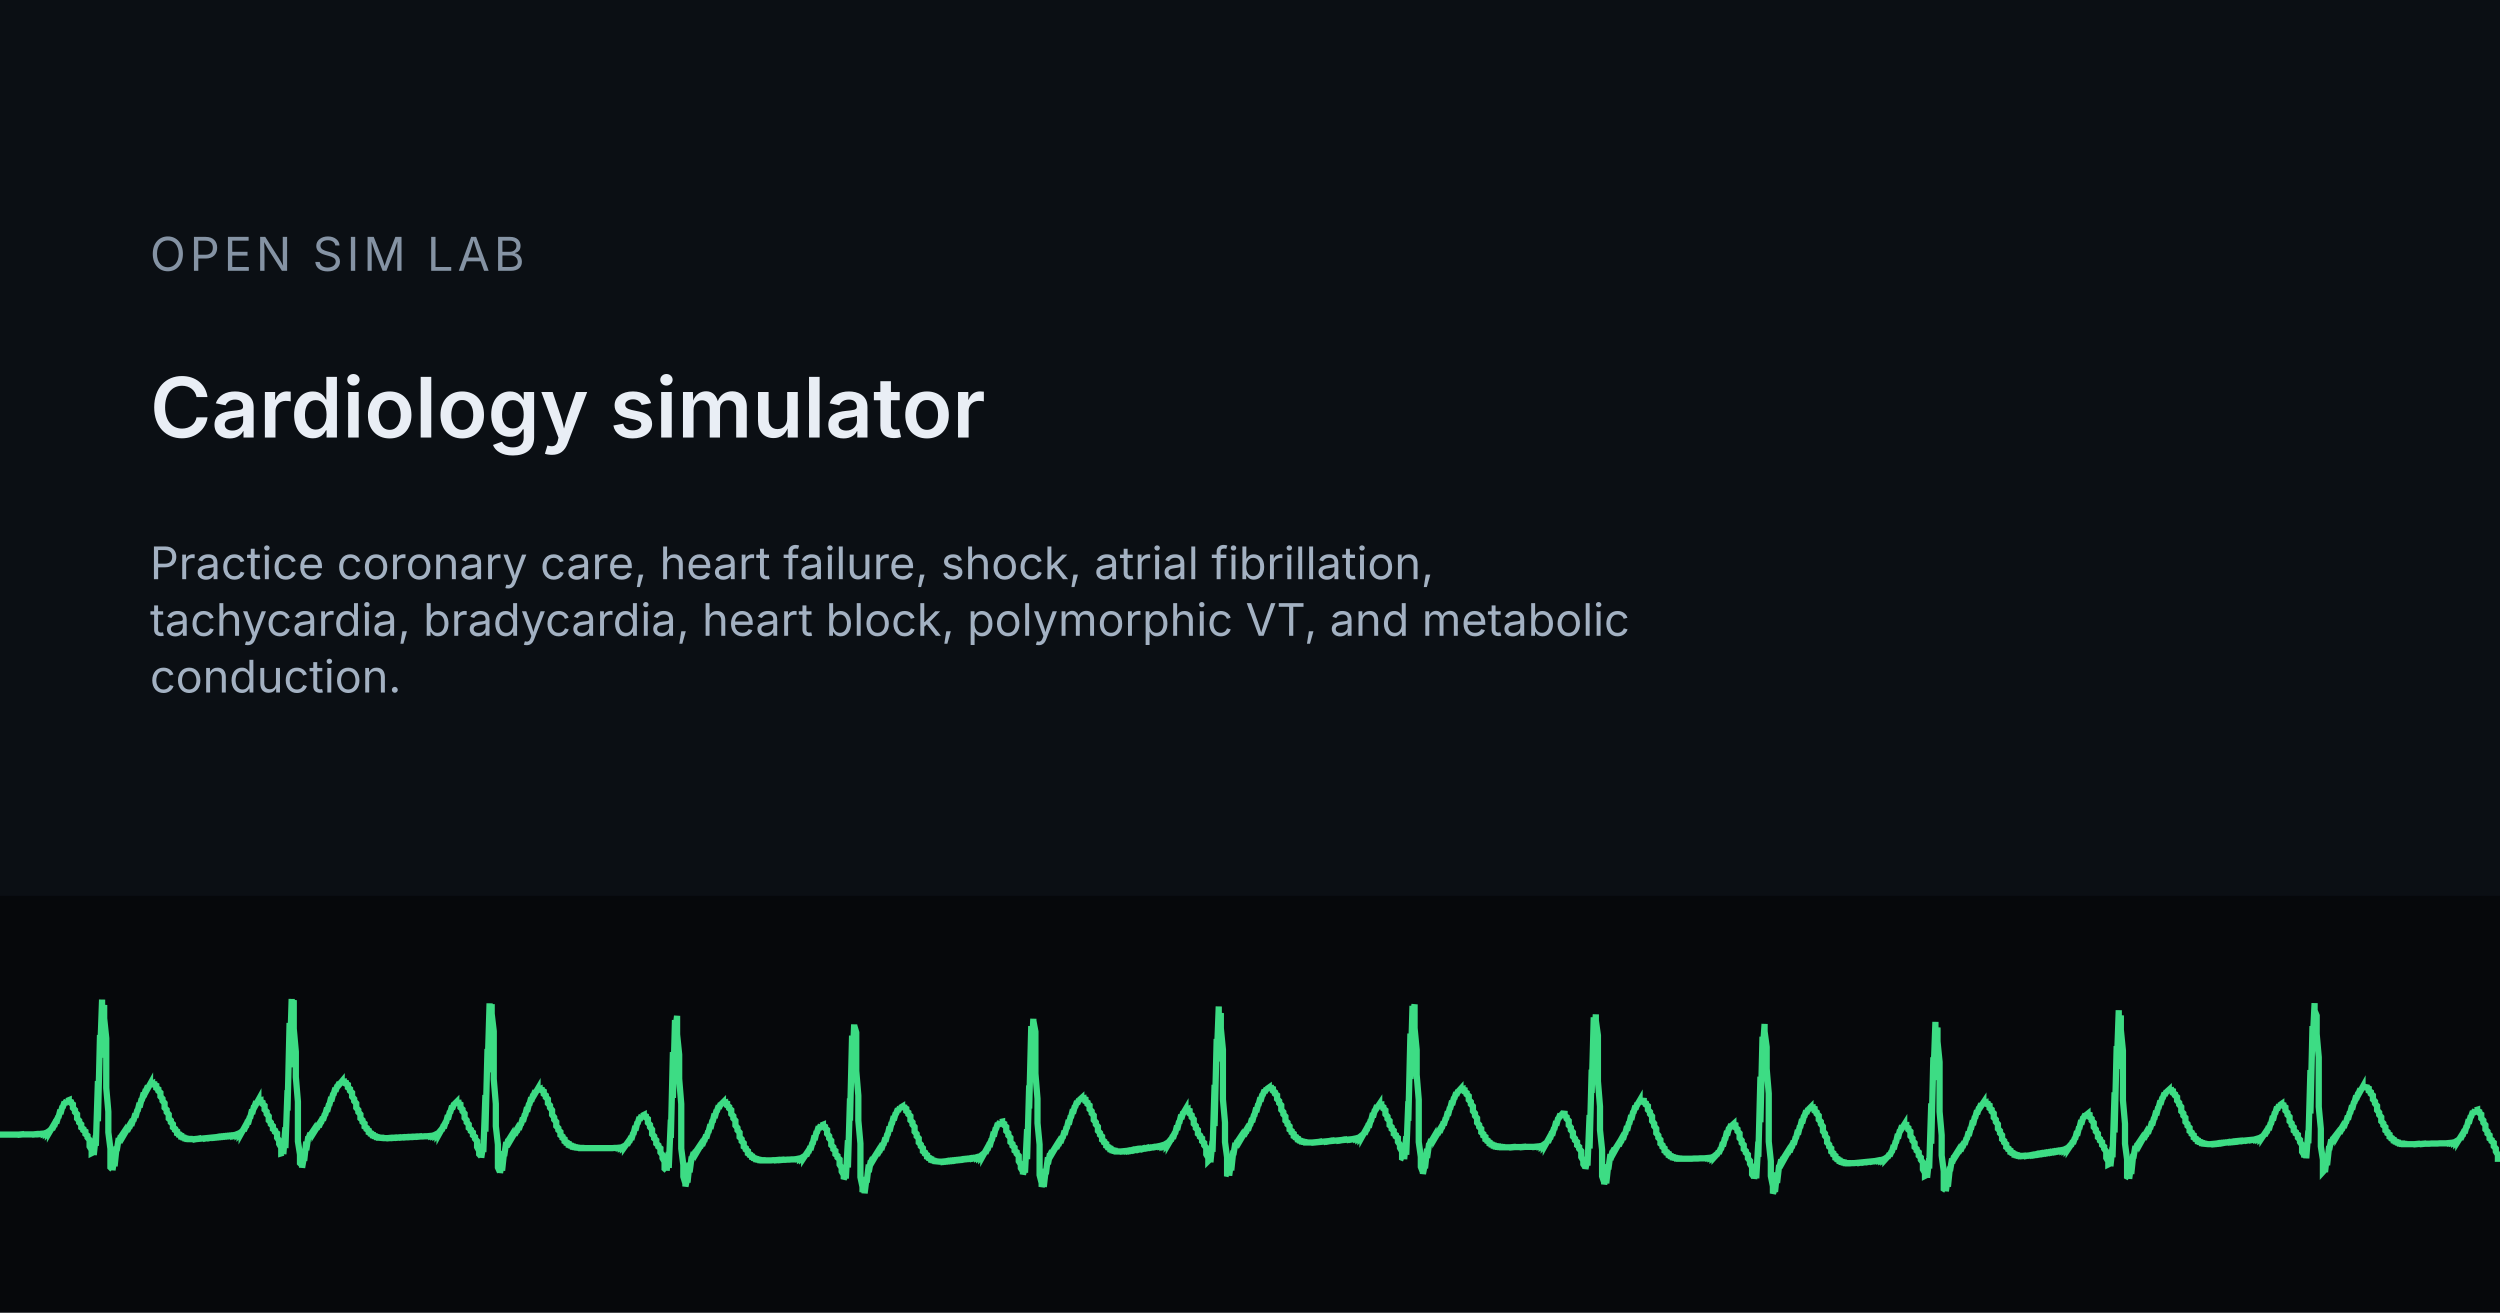
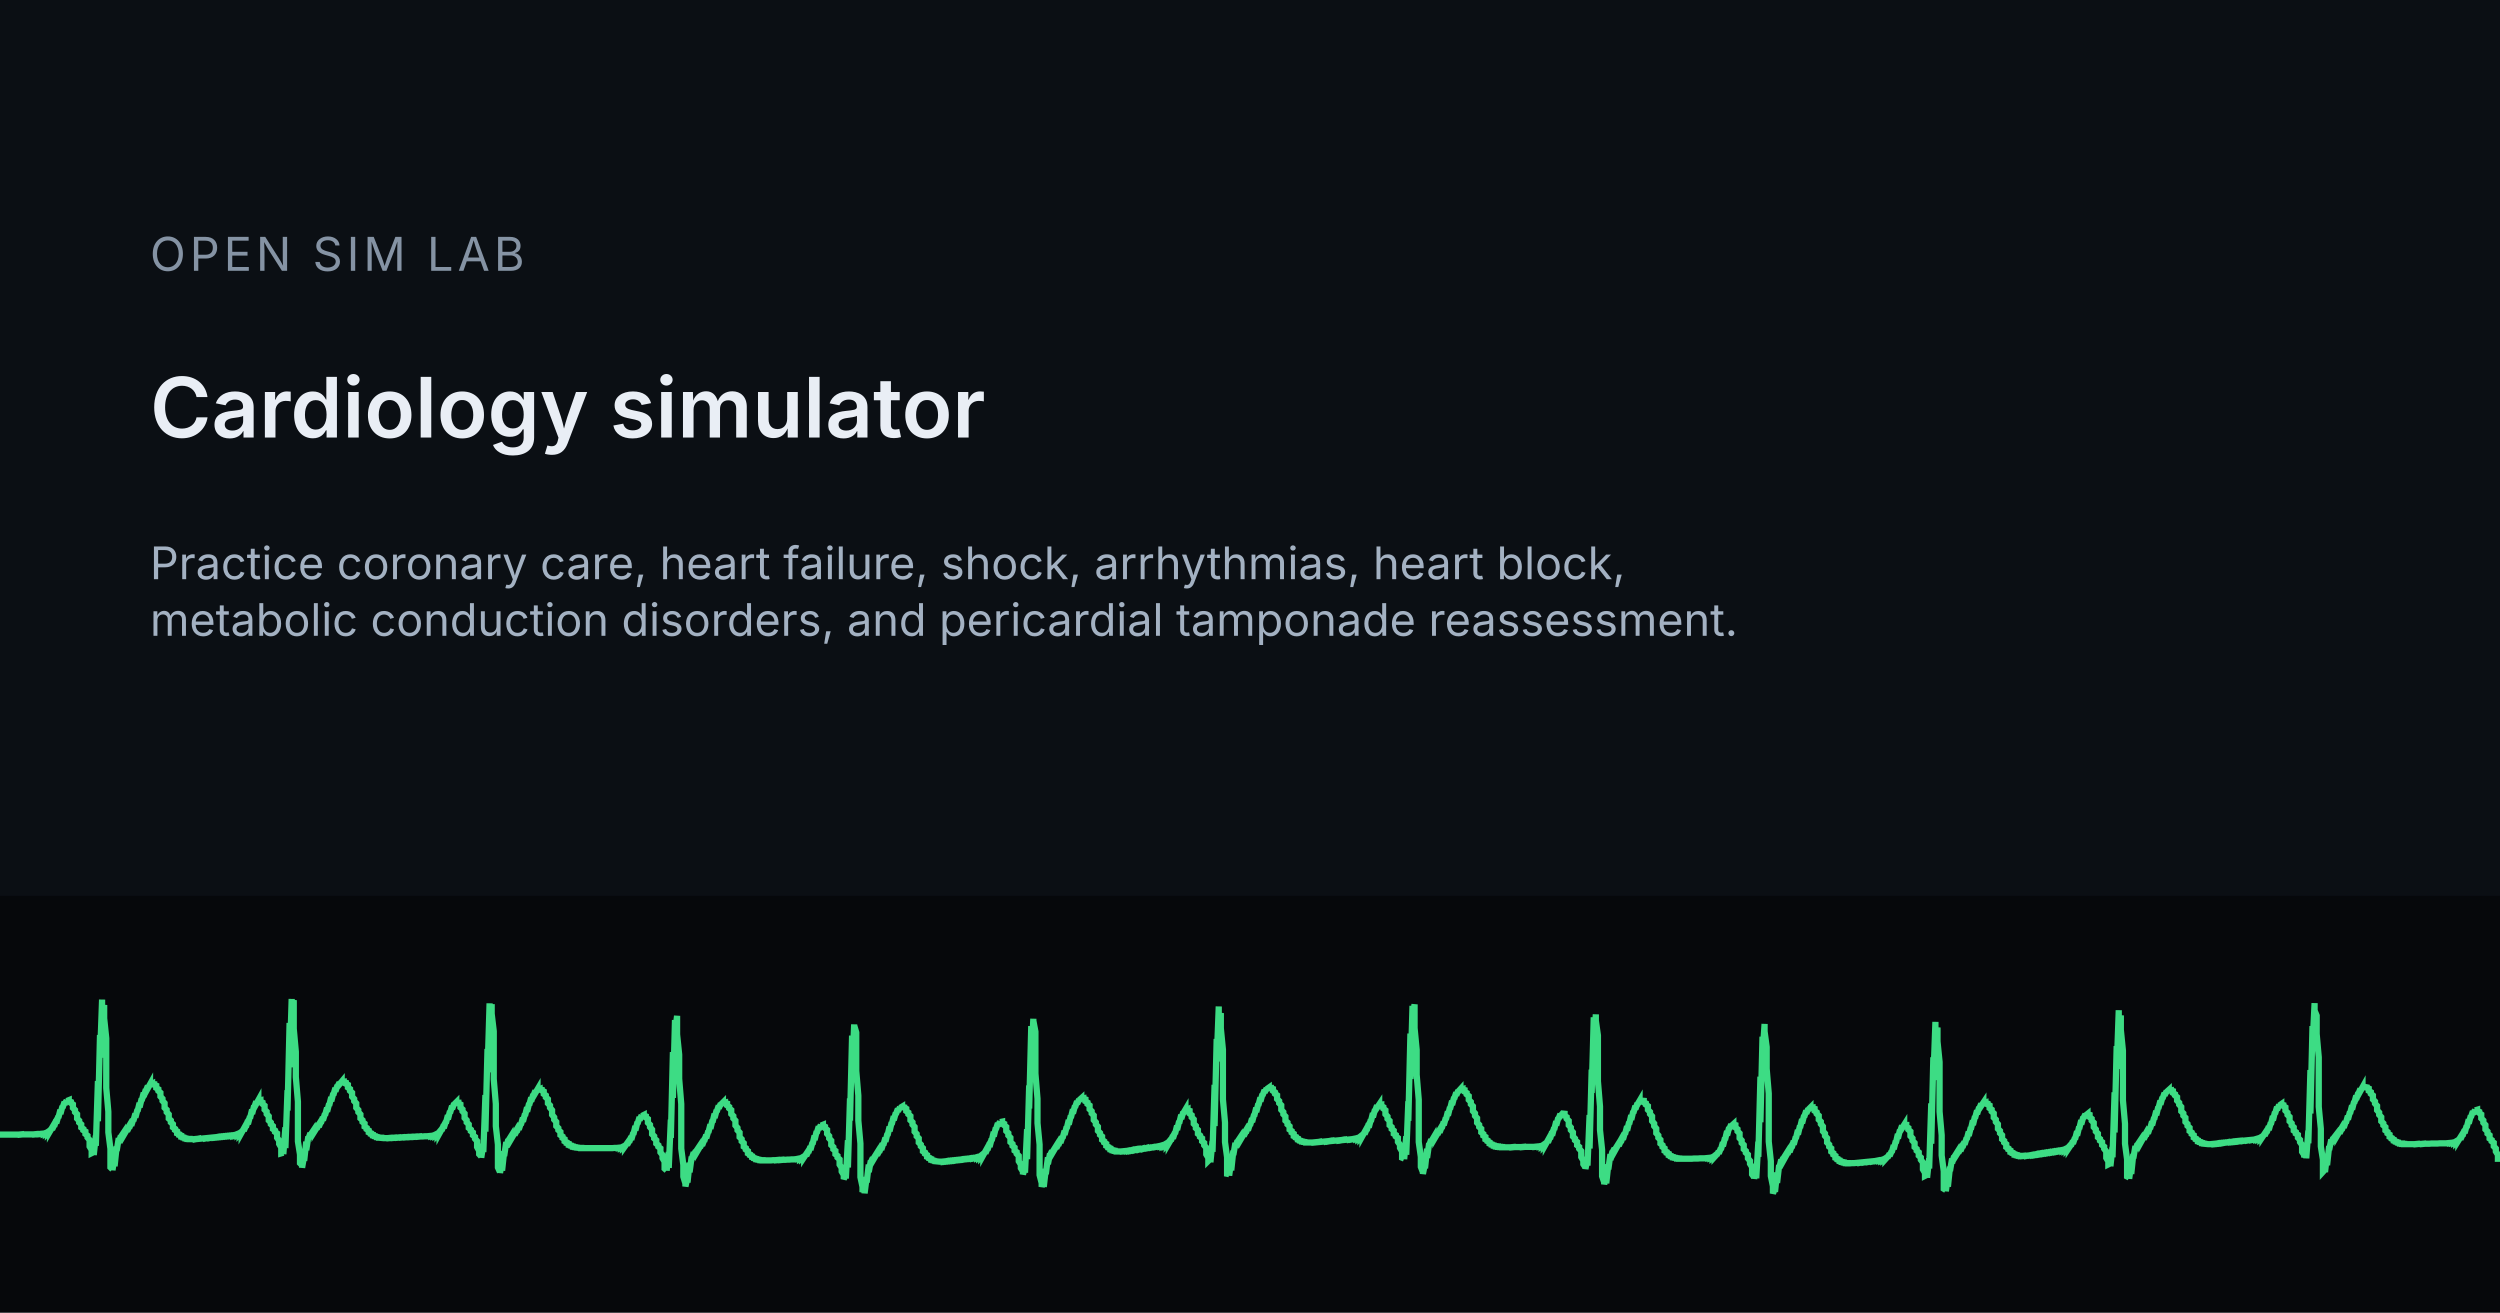
<svg xmlns="http://www.w3.org/2000/svg" width="1200" height="630" viewBox="0 0 1200 630">
  <rect width="1200" height="630" fill="#0B0F14" />
  <rect x="0" y="430" width="1200" height="200" fill="#06080B" />
  <g transform="translate(0 455)">
    <path d="M0 89.6 L0 89.6 L1 89.6 L1 89.6 L2 89.6 L2 89.6 L3 89.6 L3 89.6 L4 89.6 L4 89.6 L5 89.6 L5 89.6 L6 89.6 L6 89.6 L7 89.6 L7 89.6 L8 89.6 L8 89.6 L9 89.6 L9 89.6 L10 89.5 L10 89.6 L11 89.5 L11 89.5 L12 89.5 L12 89.5 L13 89.5 L13 89.5 L14 89.5 L14 89.5 L15 89.5 L15 89.5 L16 89.5 L16 89.5 L17 89.4 L17 89.5 L18 89.4 L18 89.4 L19 89.3 L19 89.4 L20 89.3 L20 89.3 L21 89.1 L21 89.2 L22 88.8 L22 89.0 L23 88.3 L23 88.7 L24 87.6 L24 88.0 L25 86.3 L25 87.2 L26 85.0 L26 85.7 L27 82.6 L27 84.2 L28 80.7 L28 81.6 L29 77.7 L29 79.7 L30 75.9 L30 76.8 L31 73.9 L31 75.1 L32 73.2 L32 73.5 L33 73.1 L33 73.5 L34 73.9 L34 74.4 L35 75.1 L35 76.8 L36 77.8 L36 78.8 L37 79.8 L37 81.9 L38 82.9 L38 83.8 L39 84.7 L39 86.2 L40 86.9 L40 87.5 L41 88.1 L41 89.3 L42 90.1 L42 91.0 L43 92.2 L43 95.3 L44 97.0 L44 98.5 L45 98.0 L45 99.4 L46 90.1 L46 95.0 L47 63.9 L47 83.2 L48 41.8 L48 52.7 L49 24.8 L49 32.7 L50 27.4 L50 33.8 L51 43.4 L51 67.2 L52 78.6 L52 88.5 L53 96.4 L53 105.3 L54 106.3 L54 106.7 L55 99.9 L55 104.8 L56 95.3 L56 97.4 L57 91.3 L57 93.5 L58 90.2 L58 90.7 L59 89.2 L59 89.8 L60 88.4 L60 88.8 L61 87.1 L61 88.0 L62 85.9 L62 86.5 L63 83.9 L63 85.3 L64 82.2 L64 83.1 L65 79.5 L65 81.4 L66 77.5 L66 78.5 L67 74.4 L67 76.5 L68 72.3 L68 73.4 L69 69.5 L69 71.4 L70 67.9 L70 68.7 L71 66.2 L71 67.3 L72 65.5 L72 65.7 L73 65.2 L73 65.3 L74 65.4 L74 65.7 L75 66.1 L75 67.2 L76 67.8 L76 68.6 L77 69.5 L77 71.3 L78 72.4 L78 73.4 L79 74.5 L79 76.7 L80 77.7 L80 78.8 L81 79.9 L81 81.9 L82 82.8 L82 83.7 L83 84.6 L83 86.1 L84 86.8 L84 87.4 L85 88.0 L85 89.0 L86 89.4 L86 89.8 L87 90.1 L87 90.7 L88 90.9 L88 91.1 L89 91.3 L89 91.5 L90 91.6 L90 91.7 L91 91.7 L91 91.8 L92 91.8 L92 91.8 L93 91.8 L93 91.8 L94 91.7 L94 91.8 L95 91.6 L95 91.7 L96 91.6 L96 91.6 L97 91.5 L97 91.5 L98 91.4 L98 91.4 L99 91.3 L99 91.4 L100 91.2 L100 91.2 L101 91.1 L101 91.2 L102 91.0 L102 91.0 L103 90.9 L103 91.0 L104 90.8 L104 90.9 L105 90.7 L105 90.8 L106 90.6 L106 90.7 L107 90.5 L107 90.6 L108 90.4 L108 90.5 L109 90.3 L109 90.4 L110 90.2 L110 90.3 L111 90.1 L111 90.2 L112 90.0 L112 90.1 L113 89.7 L113 89.9 L114 89.5 L114 89.6 L115 88.9 L115 89.3 L116 88.2 L116 88.6 L117 86.8 L117 87.8 L118 85.4 L118 86.1 L119 82.8 L119 84.6 L120 80.8 L120 81.8 L121 77.6 L121 79.7 L122 75.7 L122 76.6 L123 73.7 L123 74.9 L124 73.1 L124 73.3 L125 73.1 L125 73.7 L126 74.2 L126 74.9 L127 75.7 L127 77.6 L128 78.6 L128 79.7 L129 80.8 L129 82.8 L130 83.8 L130 84.6 L131 85.5 L131 86.9 L132 87.6 L132 88.3 L133 89.0 L133 91.1 L134 92.5 L134 94.1 L135 95.8 L135 98.6 L136 98.3 L136 99.0 L137 86.1 L137 96.1 L138 68.3 L138 78.1 L139 36.0 L139 57.3 L140 24.5 L140 28.4 L141 25.1 L141 38.8 L142 49.9 L142 62.0 L143 73.8 L143 92.9 L144 99.2 L144 103.3 L145 104.3 L145 105.5 L146 99.7 L146 102.2 L147 93.0 L147 97.1 L148 90.5 L148 91.6 L149 88.9 L149 89.8 L150 88.3 L150 88.6 L151 87.3 L151 88.0 L152 86.4 L152 86.9 L153 84.8 L153 85.9 L154 83.5 L154 84.2 L155 81.2 L155 82.8 L156 79.5 L156 80.4 L157 76.7 L157 78.6 L158 74.7 L158 75.7 L159 71.6 L159 73.6 L160 69.7 L160 70.7 L161 67.2 L161 68.9 L162 65.9 L162 66.5 L163 64.6 L163 65.4 L164 64.2 L164 64.3 L165 64.2 L165 64.4 L166 64.7 L166 65.2 L167 65.7 L167 67.0 L168 67.7 L168 68.6 L169 69.5 L169 71.4 L170 72.5 L170 73.5 L171 74.6 L171 76.7 L172 77.8 L172 78.8 L173 79.9 L173 81.8 L174 82.7 L174 83.5 L175 84.3 L175 85.8 L176 86.4 L176 87.0 L177 87.6 L177 88.5 L178 88.9 L178 89.3 L179 89.6 L179 90.1 L180 90.3 L180 90.5 L181 90.7 L181 90.9 L182 91.0 L182 91.1 L183 91.1 L183 91.2 L184 91.3 L184 91.3 L185 91.3 L185 91.3 L186 91.3 L186 91.3 L187 91.2 L187 91.3 L188 91.2 L188 91.2 L189 91.1 L189 91.2 L190 91.1 L190 91.1 L191 91.0 L191 91.1 L192 91.0 L192 91.0 L193 90.9 L193 91.0 L194 90.9 L194 90.9 L195 90.8 L195 90.9 L196 90.8 L196 90.8 L197 90.7 L197 90.8 L198 90.7 L198 90.7 L199 90.6 L199 90.7 L200 90.6 L200 90.6 L201 90.5 L201 90.6 L202 90.5 L202 90.5 L203 90.5 L203 90.5 L204 90.4 L204 90.4 L205 90.4 L205 90.4 L206 90.3 L206 90.3 L207 90.2 L207 90.3 L208 90.0 L208 90.1 L209 89.6 L209 89.9 L210 89.2 L210 89.4 L211 88.2 L211 88.9 L212 87.1 L212 87.7 L213 85.0 L213 86.5 L214 83.3 L214 84.2 L215 80.3 L215 82.3 L216 78.3 L216 79.3 L217 75.8 L217 77.4 L218 74.6 L218 75.1 L219 74.1 L219 74.3 L220 74.3 L220 74.6 L221 75.1 L221 76.6 L222 77.5 L222 78.4 L223 79.5 L223 81.6 L224 82.7 L224 83.7 L225 84.7 L225 86.4 L226 87.2 L226 87.9 L227 88.6 L227 89.9 L228 90.7 L228 91.6 L229 92.7 L229 95.6 L230 97.4 L230 99.0 L231 100.1 L231 100.7 L232 94.1 L232 98.0 L233 70.6 L233 88.2 L234 48.5 L234 59.7 L235 26.6 L235 38.3 L236 27.0 L236 31.6 L237 40.0 L237 63.0 L238 74.9 L238 85.6 L239 94.4 L239 105.4 L240 107.6 L240 108.0 L241 102.4 L241 106.9 L242 97.6 L242 99.9 L243 93.2 L243 95.7 L244 91.9 L244 92.5 L245 90.9 L245 91.5 L246 90.2 L246 90.6 L247 88.9 L247 89.8 L248 87.8 L248 88.4 L249 85.8 L249 87.2 L250 84.2 L250 85.0 L251 81.5 L251 83.4 L252 79.6 L252 80.6 L253 76.5 L253 78.6 L254 74.5 L254 75.5 L255 71.8 L255 73.6 L256 70.2 L256 71.0 L257 68.5 L257 69.6 L258 67.9 L258 68.2 L259 67.8 L259 67.9 L260 68.1 L260 68.4 L261 68.9 L261 70.1 L262 70.8 L262 71.7 L263 72.6 L263 74.6 L264 75.6 L264 76.7 L265 77.9 L265 80.1 L266 81.3 L266 82.4 L267 83.5 L267 85.5 L268 86.5 L268 87.4 L269 88.3 L269 89.8 L270 90.5 L270 91.2 L271 91.8 L271 92.8 L272 93.3 L272 93.7 L273 94.0 L273 94.6 L274 94.8 L274 95.0 L275 95.2 L275 95.5 L276 95.6 L276 95.7 L277 95.8 L277 95.9 L278 96.0 L278 96.0 L279 96.0 L279 96.1 L280 96.1 L280 96.1 L281 96.1 L281 96.1 L282 96.1 L282 96.1 L283 96.1 L283 96.1 L284 96.1 L284 96.1 L285 96.1 L285 96.1 L286 96.1 L286 96.1 L287 96.1 L287 96.1 L288 96.1 L288 96.1 L289 96.1 L289 96.1 L290 96.1 L290 96.1 L291 96.1 L291 96.1 L292 96.1 L292 96.1 L293 96.1 L293 96.1 L294 96.1 L294 96.1 L295 96.0 L295 96.0 L296 96.0 L296 96.0 L297 95.9 L297 96.0 L298 95.8 L298 95.9 L299 95.4 L299 95.7 L300 94.9 L300 95.2 L301 93.8 L301 94.6 L302 92.7 L302 93.3 L303 90.5 L303 92.1 L304 88.6 L304 89.6 L305 85.5 L305 87.6 L306 83.5 L306 84.5 L307 81.2 L307 82.7 L308 80.3 L308 80.7 L309 80.2 L309 80.4 L310 80.8 L310 81.4 L311 82.1 L311 83.9 L312 84.9 L312 86.0 L313 87.2 L313 89.4 L314 90.4 L314 91.4 L315 92.3 L315 93.9 L316 94.7 L316 95.4 L317 96.2 L317 98.1 L318 99.4 L318 100.9 L319 102.6 L319 105.9 L320 106.8 L320 106.9 L321 98.0 L321 105.6 L322 82.4 L322 91.2 L323 50.0 L323 72.0 L324 34.6 L324 40.8 L325 32.6 L325 41.5 L326 51.2 L326 62.8 L327 74.9 L327 96.3 L328 104.2 L328 109.8 L329 113.1 L329 114.5 L330 110.3 L330 112.6 L331 103.1 L331 107.7 L332 100.2 L332 101.4 L333 98.1 L333 99.3 L334 97.4 L334 97.8 L335 96.3 L335 97.1 L336 95.4 L336 95.9 L337 93.6 L337 94.9 L338 92.2 L338 92.9 L339 89.7 L339 91.4 L340 87.8 L340 88.7 L341 84.7 L341 86.8 L342 82.6 L342 83.7 L343 79.6 L343 81.6 L344 77.8 L344 78.7 L345 75.7 L345 77.0 L346 74.7 L346 75.2 L347 74.2 L347 74.4 L348 74.2 L348 74.4 L349 74.7 L349 75.6 L350 76.3 L350 77.0 L351 77.8 L351 79.7 L352 80.7 L352 81.8 L353 82.9 L353 85.2 L354 86.4 L354 87.5 L355 88.6 L355 90.8 L356 91.8 L356 92.8 L357 93.7 L357 95.4 L358 96.1 L358 96.8 L359 97.5 L359 98.6 L360 99.1 L360 99.5 L361 99.9 L361 100.5 L362 100.8 L362 101.0 L363 101.2 L363 101.5 L364 101.6 L364 101.7 L365 101.8 L365 101.9 L366 101.9 L366 102.0 L367 102.0 L367 102.0 L368 102.0 L368 102.0 L369 102.0 L369 102.0 L370 102.0 L370 102.0 L371 101.9 L371 101.9 L372 101.9 L372 101.9 L373 101.8 L373 101.9 L374 101.8 L374 101.8 L375 101.7 L375 101.8 L376 101.7 L376 101.7 L377 101.7 L377 101.7 L378 101.6 L378 101.6 L379 101.6 L379 101.6 L380 101.5 L380 101.5 L381 101.5 L381 101.5 L382 101.4 L382 101.4 L383 101.2 L383 101.3 L384 101.1 L384 101.2 L385 100.6 L385 100.9 L386 100.1 L386 100.4 L387 98.9 L387 99.8 L388 97.7 L388 98.3 L389 95.3 L389 97.0 L390 93.3 L390 94.3 L391 90.1 L391 92.2 L392 88.0 L392 89.0 L393 85.7 L393 87.1 L394 85.0 L394 85.3 L395 84.9 L395 85.3 L396 85.8 L396 86.5 L397 87.3 L397 89.2 L398 90.3 L398 91.4 L399 92.5 L399 94.6 L400 95.6 L400 96.6 L401 97.4 L401 99.0 L402 99.8 L402 100.6 L403 101.5 L403 104.0 L404 105.6 L404 107.3 L405 109.0 L405 111.0 L406 108.9 L406 110.7 L407 92.3 L407 105.4 L408 72.2 L408 82.9 L409 42.1 L409 60.9 L410 36.7 L410 37.2 L411 40.6 L411 59.0 L412 70.9 L412 82.9 L413 93.9 L413 110.0 L414 114.7 L414 117.2 L415 115.0 L415 117.8 L416 110.0 L416 112.6 L417 104.0 L417 107.6 L418 102.1 L418 102.9 L419 100.7 L419 101.5 L420 99.9 L420 100.3 L421 98.6 L421 99.5 L422 97.5 L422 98.1 L423 95.5 L423 96.9 L424 93.8 L424 94.7 L425 91.1 L425 93.0 L426 89.0 L426 90.1 L427 85.8 L427 88.0 L428 83.7 L428 84.8 L429 80.8 L429 82.7 L430 79.1 L430 79.9 L431 77.2 L431 78.4 L432 76.5 L432 76.8 L433 76.2 L433 76.3 L434 76.5 L434 76.7 L435 77.2 L435 78.3 L436 79.0 L436 79.8 L437 80.7 L437 82.7 L438 83.7 L438 84.8 L439 85.9 L439 88.2 L440 89.3 L440 90.4 L441 91.4 L441 93.4 L442 94.4 L442 95.2 L443 96.1 L443 97.6 L444 98.2 L444 98.8 L445 99.4 L445 100.3 L446 100.7 L446 101.0 L447 101.3 L447 101.8 L448 102.0 L448 102.1 L449 102.3 L449 102.4 L450 102.5 L450 102.5 L451 102.6 L451 102.6 L452 102.6 L452 102.6 L453 102.5 L453 102.6 L454 102.4 L454 102.5 L455 102.3 L455 102.4 L456 102.2 L456 102.3 L457 102.1 L457 102.2 L458 102.0 L458 102.1 L459 101.9 L459 102.0 L460 101.8 L460 101.8 L461 101.6 L461 101.7 L462 101.5 L462 101.6 L463 101.4 L463 101.5 L464 101.3 L464 101.3 L465 101.1 L465 101.2 L466 101.0 L466 101.1 L467 100.9 L467 101.0 L468 100.7 L468 100.8 L469 100.5 L469 100.7 L470 100.2 L470 100.4 L471 99.6 L471 100.1 L472 99.0 L472 99.4 L473 97.6 L473 98.6 L474 96.3 L474 97.0 L475 93.7 L475 95.5 L476 91.6 L476 92.6 L477 88.3 L477 90.5 L478 86.3 L478 87.2 L479 84.1 L479 85.4 L480 83.4 L480 83.6 L481 83.4 L481 83.9 L482 84.4 L482 85.1 L483 85.9 L483 87.9 L484 88.9 L484 90.0 L485 91.1 L485 93.2 L486 94.1 L486 95.0 L487 95.8 L487 97.3 L488 98.0 L488 98.8 L489 99.8 L489 102.4 L490 104.0 L490 105.7 L491 107.3 L491 108.7 L492 105.6 L492 107.9 L493 87.0 L493 101.4 L494 66.0 L494 77.1 L495 37.5 L495 54.8 L496 34.0 L496 34.9 L497 40.2 L497 60.3 L498 72.4 L498 84.1 L499 94.4 L499 109.0 L500 112.9 L500 114.7 L501 111.2 L501 114.7 L502 106.1 L502 108.6 L503 100.5 L503 103.8 L504 98.7 L504 99.5 L505 97.4 L505 98.2 L506 96.6 L506 97.0 L507 95.3 L507 96.2 L508 94.2 L508 94.8 L509 92.2 L509 93.6 L510 90.6 L510 91.4 L511 87.8 L511 89.7 L512 85.8 L512 86.8 L513 82.6 L513 84.8 L514 80.5 L514 81.6 L515 77.5 L515 79.5 L516 75.7 L516 76.6 L517 73.6 L517 74.9 L518 72.7 L518 73.1 L519 72.2 L519 72.4 L520 72.2 L520 72.4 L521 72.7 L521 73.6 L522 74.2 L522 74.9 L523 75.6 L523 77.4 L524 78.4 L524 79.4 L525 80.4 L525 82.6 L526 83.7 L526 84.7 L527 85.8 L527 87.8 L528 88.8 L528 89.7 L529 90.5 L529 92.1 L530 92.8 L530 93.4 L531 94.0 L531 95.0 L532 95.5 L532 95.9 L533 96.2 L533 96.8 L534 97.0 L534 97.2 L535 97.3 L535 97.5 L536 97.6 L536 97.7 L537 97.7 L537 97.7 L538 97.7 L538 97.7 L539 97.6 L539 97.7 L540 97.6 L540 97.6 L541 97.4 L541 97.5 L542 97.3 L542 97.4 L543 97.1 L543 97.3 L544 97.0 L544 97.1 L545 96.8 L545 97.0 L546 96.7 L546 96.8 L547 96.6 L547 96.7 L548 96.4 L548 96.5 L549 96.3 L549 96.4 L550 96.1 L550 96.2 L551 96.0 L551 96.1 L552 95.9 L552 95.9 L553 95.7 L553 95.8 L554 95.6 L554 95.6 L555 95.4 L555 95.5 L556 95.3 L556 95.3 L557 95.0 L557 95.2 L558 94.9 L558 95.0 L559 94.4 L559 94.7 L560 94.0 L560 94.3 L561 93.1 L561 93.8 L562 92.1 L562 92.6 L563 90.1 L563 91.5 L564 88.4 L564 89.3 L565 85.3 L565 87.4 L566 83.1 L566 84.2 L567 80.1 L567 82.1 L568 78.7 L568 79.3 L569 77.6 L569 78.1 L570 77.6 L570 77.9 L571 78.2 L571 79.5 L572 80.3 L572 81.3 L573 82.3 L573 84.4 L574 85.4 L574 86.5 L575 87.4 L575 89.2 L576 90.0 L576 90.7 L577 91.4 L577 92.8 L578 93.6 L578 94.7 L579 95.9 L579 99.1 L580 100.8 L580 102.2 L581 101.2 L581 102.9 L582 92.7 L582 97.9 L583 65.7 L583 85.5 L584 43.7 L584 54.5 L585 28.1 L585 34.9 L586 31.3 L586 38.6 L587 48.8 L587 72.7 L588 83.8 L588 93.2 L589 100.5 L589 108.4 L590 108.6 L590 109.3 L591 101.8 L591 106.8 L592 97.3 L592 99.4 L593 93.6 L593 95.7 L594 92.5 L594 93.0 L595 91.5 L595 92.2 L596 90.7 L596 91.1 L597 89.4 L597 90.3 L598 88.2 L598 88.8 L599 86.1 L599 87.6 L600 84.5 L600 85.3 L601 81.8 L601 83.6 L602 79.8 L602 80.8 L603 76.7 L603 78.8 L604 74.7 L604 75.7 L605 71.8 L605 73.7 L606 70.1 L606 70.9 L607 68.2 L607 69.4 L608 67.4 L608 67.8 L609 67.1 L609 67.2 L610 67.2 L610 67.4 L611 67.7 L611 68.6 L612 69.3 L612 70.0 L613 70.7 L613 72.5 L614 73.5 L614 74.5 L615 75.5 L615 77.7 L616 78.8 L616 79.8 L617 80.9 L617 82.9 L618 83.8 L618 84.7 L619 85.6 L619 87.2 L620 87.9 L620 88.6 L621 89.2 L621 90.3 L622 90.7 L622 91.1 L623 91.5 L623 92.1 L624 92.4 L624 92.6 L625 92.8 L625 93.0 L626 93.1 L626 93.2 L627 93.3 L627 93.4 L628 93.4 L628 93.4 L629 93.4 L629 93.4 L630 93.4 L630 93.4 L631 93.3 L631 93.4 L632 93.3 L632 93.3 L633 93.1 L633 93.2 L634 93.1 L634 93.1 L635 93.0 L635 93.0 L636 92.9 L636 92.9 L637 92.8 L637 92.9 L638 92.7 L638 92.8 L639 92.6 L639 92.7 L640 92.6 L640 92.6 L641 92.5 L641 92.5 L642 92.4 L642 92.4 L643 92.3 L643 92.4 L644 92.2 L644 92.3 L645 92.1 L645 92.2 L646 92.1 L646 92.1 L647 92.0 L647 92.0 L648 91.9 L648 92.0 L649 91.8 L649 91.9 L650 91.7 L650 91.7 L651 91.4 L651 91.6 L652 91.2 L652 91.3 L653 90.5 L653 91.0 L654 89.9 L654 90.2 L655 88.4 L655 89.4 L656 87.0 L656 87.7 L657 84.4 L657 86.2 L658 82.4 L658 83.4 L659 79.3 L659 81.3 L660 77.5 L660 78.3 L661 75.6 L661 76.7 L662 75.2 L662 75.3 L663 75.2 L663 75.8 L664 76.4 L664 77.1 L665 77.9 L665 79.8 L666 80.9 L666 82.0 L667 83.0 L667 85.1 L668 86.0 L668 86.9 L669 87.7 L669 89.2 L670 89.8 L670 90.5 L671 91.2 L671 93.1 L672 94.5 L672 96.0 L673 97.7 L673 100.7 L674 101.1 L674 101.4 L675 90.4 L675 99.3 L676 73.6 L676 83.0 L677 41.1 L677 62.9 L678 27.8 L678 32.7 L679 27.1 L679 38.5 L680 49.0 L680 60.9 L681 72.9 L681 93.2 L682 100.3 L682 105.1 L683 107.7 L683 108.5 L684 103.4 L684 105.8 L685 96.4 L685 100.8 L686 93.7 L686 94.8 L687 91.9 L687 92.9 L688 91.2 L688 91.5 L689 90.1 L689 90.8 L690 89.1 L690 89.6 L691 87.3 L691 88.6 L692 85.9 L692 86.7 L693 83.4 L693 85.1 L694 81.5 L694 82.5 L695 78.5 L695 80.5 L696 76.4 L696 77.4 L697 73.4 L697 75.4 L698 71.6 L698 72.5 L699 69.4 L699 70.8 L700 68.4 L700 68.9 L701 67.8 L701 68.1 L702 67.8 L702 67.9 L703 68.2 L703 69.0 L704 69.6 L704 70.3 L705 71.1 L705 72.9 L706 73.9 L706 75.0 L707 76.0 L707 78.3 L708 79.4 L708 80.6 L709 81.7 L709 83.9 L710 84.9 L710 85.9 L711 86.8 L711 88.5 L712 89.3 L712 90.1 L713 90.7 L713 91.9 L714 92.4 L714 92.8 L715 93.3 L715 93.9 L716 94.2 L716 94.5 L717 94.7 L717 95.0 L718 95.1 L718 95.3 L719 95.3 L719 95.5 L720 95.5 L720 95.6 L721 95.6 L721 95.7 L722 95.7 L722 95.7 L723 95.7 L723 95.7 L724 95.7 L724 95.7 L725 95.7 L725 95.7 L726 95.6 L726 95.7 L727 95.6 L727 95.6 L728 95.6 L728 95.6 L729 95.6 L729 95.6 L730 95.6 L730 95.6 L731 95.5 L731 95.6 L732 95.5 L732 95.5 L733 95.5 L733 95.5 L734 95.5 L734 95.5 L735 95.5 L735 95.5 L736 95.5 L736 95.5 L737 95.4 L737 95.5 L738 95.4 L738 95.4 L739 95.2 L739 95.3 L740 95.0 L740 95.1 L741 94.4 L741 94.9 L742 93.8 L742 94.1 L743 92.3 L743 93.4 L744 90.9 L744 91.7 L745 88.3 L745 90.1 L746 86.2 L746 87.3 L747 83.2 L747 85.2 L748 81.4 L748 82.2 L749 79.7 L749 80.7 L750 79.5 L750 79.5 L751 79.6 L751 80.5 L752 81.2 L752 82.0 L753 83.0 L753 85.1 L754 86.2 L754 87.4 L755 88.5 L755 90.5 L756 91.5 L756 92.3 L757 93.1 L757 94.7 L758 95.5 L758 96.4 L759 97.5 L759 100.4 L760 102.1 L760 103.8 L761 105.3 L761 106.1 L762 101.4 L762 104.5 L763 80.2 L763 96.3 L764 58.4 L764 69.6 L765 33.3 L765 47.7 L766 31.9 L766 34.9 L767 42.0 L767 64.0 L768 76.1 L768 87.4 L769 96.9 L769 109.6 L770 112.5 L770 113.5 L771 108.9 L771 113.0 L772 103.9 L772 106.3 L773 99.0 L773 101.8 L774 97.5 L774 98.1 L775 96.2 L775 97.0 L776 95.4 L776 95.8 L777 94.0 L777 95.0 L778 92.7 L778 93.4 L779 90.4 L779 92.0 L780 88.6 L780 89.5 L781 85.6 L781 87.7 L782 83.5 L782 84.6 L783 80.3 L783 82.5 L784 78.3 L784 79.3 L785 75.8 L785 77.4 L786 74.5 L786 75.1 L787 73.4 L787 74.0 L788 73.3 L788 73.3 L789 73.4 L789 74.1 L790 74.6 L790 75.2 L791 75.9 L791 77.7 L792 78.7 L792 79.7 L793 80.8 L793 83.1 L794 84.3 L794 85.5 L795 86.7 L795 88.9 L796 90.0 L796 91.1 L797 92.1 L797 93.9 L798 94.7 L798 95.5 L799 96.2 L799 97.4 L800 97.9 L800 98.4 L801 98.8 L801 99.5 L802 99.8 L802 100.1 L803 100.3 L803 100.6 L804 100.7 L804 100.8 L805 100.9 L805 101.1 L806 101.1 L806 101.2 L807 101.2 L807 101.2 L808 101.2 L808 101.2 L809 101.2 L809 101.2 L810 101.2 L810 101.2 L811 101.2 L811 101.2 L812 101.2 L812 101.2 L813 101.1 L813 101.1 L814 101.1 L814 101.1 L815 101.1 L815 101.1 L816 101.0 L816 101.0 L817 101.0 L817 101.0 L818 101.0 L818 101.0 L819 100.9 L819 100.9 L820 100.8 L820 100.9 L821 100.7 L821 100.8 L822 100.4 L822 100.6 L823 99.8 L823 100.3 L824 99.2 L824 99.5 L825 97.6 L825 98.7 L826 96.1 L826 96.9 L827 93.3 L827 95.2 L828 91.1 L828 92.2 L829 87.9 L829 90.0 L830 86.1 L830 87.0 L831 84.7 L831 85.5 L832 84.6 L832 84.7 L833 85.0 L833 86.2 L834 87.0 L834 88.0 L835 89.0 L835 91.3 L836 92.4 L836 93.6 L837 94.6 L837 96.6 L838 97.5 L838 98.3 L839 99.2 L839 101.0 L840 102.2 L840 103.6 L841 105.2 L841 108.7 L842 110.1 L842 110.8 L843 105.6 L843 110.6 L844 93.0 L844 100.3 L845 61.8 L845 83.7 L846 42.6 L846 51.2 L847 36.5 L847 40.1 L848 47.6 L848 58.0 L849 69.9 L849 93.0 L850 102.3 L850 109.5 L851 114.4 L851 117.9 L852 115.3 L852 117.1 L853 107.8 L853 112.8 L854 104.2 L854 105.8 L855 101.6 L855 103.0 L856 100.7 L856 101.1 L857 99.5 L857 100.3 L858 98.5 L858 99.0 L859 96.7 L859 98.0 L860 95.2 L860 96.0 L861 92.6 L861 94.4 L862 90.6 L862 91.6 L863 87.4 L863 89.6 L864 85.3 L864 86.4 L865 82.2 L865 84.2 L866 80.3 L866 81.2 L867 78.1 L867 79.5 L868 77.2 L868 77.6 L869 76.6 L869 76.9 L870 76.7 L870 76.9 L871 77.2 L871 78.2 L872 78.9 L872 79.6 L873 80.5 L873 82.4 L874 83.4 L874 84.5 L875 85.7 L875 88.0 L876 89.1 L876 90.2 L877 91.3 L877 93.4 L878 94.4 L878 95.4 L879 96.2 L879 97.8 L880 98.5 L880 99.2 L881 99.8 L881 100.8 L882 101.2 L882 101.6 L883 101.9 L883 102.4 L884 102.6 L884 102.8 L885 102.9 L885 103.1 L886 103.2 L886 103.3 L887 103.3 L887 103.4 L888 103.4 L888 103.4 L889 103.3 L889 103.3 L890 103.3 L890 103.3 L891 103.2 L891 103.2 L892 103.1 L892 103.1 L893 103.0 L893 103.1 L894 102.9 L894 102.9 L895 102.8 L895 102.9 L896 102.7 L896 102.7 L897 102.6 L897 102.7 L898 102.5 L898 102.5 L899 102.4 L899 102.5 L900 102.3 L900 102.3 L901 102.1 L901 102.2 L902 102.0 L902 102.1 L903 101.8 L903 102.0 L904 101.5 L904 101.7 L905 101.0 L905 101.4 L906 100.3 L906 100.7 L907 98.8 L907 99.9 L908 97.5 L908 98.2 L909 94.7 L909 96.6 L910 92.6 L910 93.7 L911 89.3 L911 91.5 L912 87.3 L912 88.2 L913 85.3 L913 86.5 L914 84.9 L914 85.0 L915 85.0 L915 85.8 L916 86.4 L916 87.2 L917 88.1 L917 90.3 L918 91.4 L918 92.5 L919 93.6 L919 95.6 L920 96.5 L920 97.3 L921 98.1 L921 99.7 L922 100.6 L922 101.7 L923 103.0 L923 106.3 L924 108.0 L924 109.4 L925 108.9 L925 110.3 L926 101.0 L926 105.9 L927 74.6 L927 94.0 L928 52.5 L928 63.4 L929 35.5 L929 43.4 L930 38.2 L930 44.9 L931 54.8 L931 78.6 L932 89.9 L932 99.6 L933 107.2 L933 115.6 L934 116.2 L934 116.8 L935 109.6 L935 114.6 L936 105.0 L936 107.1 L937 101.1 L937 103.3 L938 99.9 L938 100.4 L939 98.8 L939 99.5 L940 97.9 L940 98.4 L941 96.4 L941 97.5 L942 95.1 L942 95.8 L943 92.9 L943 94.4 L944 91.1 L944 92.0 L945 88.2 L945 90.2 L946 86.1 L946 87.1 L947 82.8 L947 85.0 L948 80.8 L948 81.8 L949 78.0 L949 79.8 L950 76.4 L950 77.2 L951 74.8 L951 75.8 L952 74.3 L952 74.5 L953 74.2 L953 74.4 L954 74.7 L954 75.1 L955 75.6 L955 76.9 L956 77.6 L956 78.5 L957 79.4 L957 81.4 L958 82.4 L958 83.5 L959 84.6 L959 86.8 L960 87.8 L960 88.9 L961 89.9 L961 91.8 L962 92.6 L962 93.4 L963 94.2 L963 95.6 L964 96.2 L964 96.7 L965 97.2 L965 98.0 L966 98.3 L966 98.6 L967 98.9 L967 99.3 L968 99.4 L968 99.6 L969 99.7 L969 99.8 L970 99.8 L970 99.9 L971 99.8 L971 99.9 L972 99.8 L972 99.8 L973 99.7 L973 99.8 L974 99.6 L974 99.6 L975 99.4 L975 99.5 L976 99.3 L976 99.4 L977 99.1 L977 99.3 L978 99.0 L978 99.1 L979 98.8 L979 99.0 L980 98.7 L980 98.8 L981 98.5 L981 98.7 L982 98.4 L982 98.5 L983 98.2 L983 98.4 L984 98.1 L984 98.2 L985 97.9 L985 98.1 L986 97.8 L986 97.9 L987 97.6 L987 97.8 L988 97.5 L988 97.6 L989 97.3 L989 97.4 L990 97.1 L990 97.2 L991 96.7 L991 97.0 L992 96.3 L992 96.6 L993 95.5 L993 96.1 L994 94.6 L994 95.1 L995 92.7 L995 94.0 L996 91.0 L996 91.9 L997 88.0 L997 90.1 L998 85.8 L998 86.9 L999 82.7 L999 84.7 L1000 81.1 L1000 81.8 L1001 79.8 L1001 80.5 L1002 79.7 L1002 79.8 L1003 80.1 L1003 81.2 L1004 82.0 L1004 82.9 L1005 83.9 L1005 86.0 L1006 87.1 L1006 88.1 L1007 89.1 L1007 90.9 L1008 91.7 L1008 92.5 L1009 93.2 L1009 94.6 L1010 95.4 L1010 96.4 L1011 97.7 L1011 100.8 L1012 102.5 L1012 103.9 L1013 103.4 L1013 104.8 L1014 95.6 L1014 100.5 L1015 69.3 L1015 88.6 L1016 47.1 L1016 58.1 L1017 29.9 L1017 38.0 L1018 32.4 L1018 39.3 L1019 49.3 L1019 73.1 L1020 84.4 L1020 94.0 L1021 101.5 L1021 109.7 L1022 110.2 L1022 110.8 L1023 103.5 L1023 108.5 L1024 98.9 L1024 101.0 L1025 95.1 L1025 97.3 L1026 94.0 L1026 94.5 L1027 93.0 L1027 93.7 L1028 92.2 L1028 92.6 L1029 90.8 L1029 91.8 L1030 89.7 L1030 90.3 L1031 87.6 L1031 89.1 L1032 86.0 L1032 86.9 L1033 83.3 L1033 85.2 L1034 81.3 L1034 82.3 L1035 78.2 L1035 80.3 L1036 76.2 L1036 77.2 L1037 73.3 L1037 75.2 L1038 71.6 L1038 72.4 L1039 69.6 L1039 70.8 L1040 68.7 L1040 69.1 L1041 68.2 L1041 68.4 L1042 68.3 L1042 68.4 L1043 68.7 L1043 69.6 L1044 70.2 L1044 70.8 L1045 71.6 L1045 73.3 L1046 74.3 L1046 75.2 L1047 76.3 L1047 78.4 L1048 79.4 L1048 80.5 L1049 81.5 L1049 83.5 L1050 84.5 L1050 85.4 L1051 86.3 L1051 87.9 L1052 88.6 L1052 89.3 L1053 89.9 L1053 91.0 L1054 91.5 L1054 91.9 L1055 92.3 L1055 92.9 L1056 93.1 L1056 93.3 L1057 93.5 L1057 93.8 L1058 93.9 L1058 94.0 L1059 94.1 L1059 94.1 L1060 94.2 L1060 94.2 L1061 94.2 L1061 94.2 L1062 94.1 L1062 94.1 L1063 94.0 L1063 94.1 L1064 93.9 L1064 94.0 L1065 93.8 L1065 93.9 L1066 93.7 L1066 93.8 L1067 93.6 L1067 93.7 L1068 93.5 L1068 93.5 L1069 93.3 L1069 93.4 L1070 93.3 L1070 93.3 L1071 93.1 L1071 93.2 L1072 93.0 L1072 93.1 L1073 92.9 L1073 93.0 L1074 92.8 L1074 92.9 L1075 92.7 L1075 92.8 L1076 92.6 L1076 92.6 L1077 92.5 L1077 92.6 L1078 92.4 L1078 92.4 L1079 92.3 L1079 92.4 L1080 92.2 L1080 92.2 L1081 92.1 L1081 92.2 L1082 92.0 L1082 92.0 L1083 91.7 L1083 91.9 L1084 91.5 L1084 91.6 L1085 91.0 L1085 91.4 L1086 90.5 L1086 90.7 L1087 89.2 L1087 90.1 L1088 88.1 L1088 88.7 L1089 85.7 L1089 87.4 L1090 83.8 L1090 84.8 L1091 80.7 L1091 82.8 L1092 78.7 L1092 79.7 L1093 76.3 L1093 77.8 L1094 75.3 L1094 75.7 L1095 75.0 L1095 75.1 L1096 75.4 L1096 75.9 L1097 76.5 L1097 78.1 L1098 79.1 L1098 80.1 L1099 81.1 L1099 83.2 L1100 84.2 L1100 85.2 L1101 86.1 L1101 87.7 L1102 88.4 L1102 89.1 L1103 89.7 L1103 91.1 L1104 92.1 L1104 93.2 L1105 94.6 L1105 97.9 L1106 99.4 L1106 100.6 L1107 97.9 L1107 101.0 L1108 87.7 L1108 93.8 L1109 58.6 L1109 79.5 L1110 37.5 L1110 47.4 L1111 26.5 L1111 30.1 L1112 32.5 L1112 41.3 L1113 52.5 L1113 76.3 L1114 86.8 L1114 95.3 L1115 101.6 L1115 107.5 L1116 106.4 L1116 107.6 L1117 99.2 L1117 104.3 L1118 95.1 L1118 97.0 L1119 92.0 L1119 93.7 L1120 91.1 L1120 91.5 L1121 90.2 L1121 90.8 L1122 89.4 L1122 89.8 L1123 88.1 L1123 89.0 L1124 86.9 L1124 87.5 L1125 84.9 L1125 86.3 L1126 83.3 L1126 84.1 L1127 80.6 L1127 82.4 L1128 78.6 L1128 79.6 L1129 75.6 L1129 77.6 L1130 73.6 L1130 74.6 L1131 70.9 L1131 72.7 L1132 69.4 L1132 70.1 L1133 67.6 L1133 68.7 L1134 66.9 L1134 67.2 L1135 66.7 L1135 66.7 L1136 66.9 L1136 67.1 L1137 67.5 L1137 68.6 L1138 69.2 L1138 70.0 L1139 70.8 L1139 72.7 L1140 73.7 L1140 74.7 L1141 75.8 L1141 77.9 L1142 79.0 L1142 80.1 L1143 81.2 L1143 83.2 L1144 84.2 L1144 85.1 L1145 86.0 L1145 87.6 L1146 88.3 L1146 89.0 L1147 89.6 L1147 90.7 L1148 91.2 L1148 91.6 L1149 92.0 L1149 92.6 L1150 92.9 L1150 93.1 L1151 93.3 L1151 93.6 L1152 93.8 L1152 93.9 L1153 93.9 L1153 94.1 L1154 94.1 L1154 94.2 L1155 94.2 L1155 94.2 L1156 94.2 L1156 94.2 L1157 94.2 L1157 94.2 L1158 94.2 L1158 94.2 L1159 94.2 L1159 94.2 L1160 94.1 L1160 94.2 L1161 94.1 L1161 94.1 L1162 94.1 L1162 94.1 L1163 94.0 L1163 94.1 L1164 94.0 L1164 94.0 L1165 94.0 L1165 94.0 L1166 94.0 L1166 94.0 L1167 93.9 L1167 93.9 L1168 93.9 L1168 93.9 L1169 93.9 L1169 93.9 L1170 93.9 L1170 93.9 L1171 93.8 L1171 93.8 L1172 93.8 L1172 93.8 L1173 93.8 L1173 93.8 L1174 93.8 L1174 93.8 L1175 93.7 L1175 93.7 L1176 93.6 L1176 93.7 L1177 93.5 L1177 93.6 L1178 93.3 L1178 93.4 L1179 92.8 L1179 93.2 L1180 92.2 L1180 92.5 L1181 90.9 L1181 91.9 L1182 89.7 L1182 90.3 L1183 87.3 L1183 88.9 L1184 85.3 L1184 86.3 L1185 82.3 L1185 84.3 L1186 80.5 L1186 81.4 L1187 78.4 L1187 79.7 L1188 77.8 L1188 78.0 L1189 77.7 L1189 78.1 L1190 78.6 L1190 79.2 L1191 79.9 L1191 81.8 L1192 82.8 L1192 83.9 L1193 85.0 L1193 87.1 L1194 88.1 L1194 89.1 L1195 89.9 L1195 91.5 L1196 92.2 L1196 92.8 L1197 93.5 L1197 95.2 L1198 96.3 L1198 97.7 L1199 99.3 L1199 102.7" fill="none" stroke="#3DDC84" stroke-width="3" />
  </g>
  <text x="72" y="130" font-family="Inter, system-ui, sans-serif" font-size="22.4" letter-spacing="2" fill="#8593A4">OPEN SIM LAB</text>
  <text x="72" y="210" font-family="Inter, system-ui, sans-serif" font-size="40" font-weight="600" fill="#E9EEF5">Cardiology simulator</text>
-   <text x="72" y="278" font-family="Inter, system-ui, sans-serif" font-size="21.6" fill="#A3B1C2">Practice coronary care, heart failure, shock, atrial fibrillation,</text>
-   <text x="72" y="305.2" font-family="Inter, system-ui, sans-serif" font-size="21.6" fill="#A3B1C2">tachycardia, bradycardia, heart block, polymorphic VT, and metabolic</text>
-   <text x="72" y="332.4" font-family="Inter, system-ui, sans-serif" font-size="21.6" fill="#A3B1C2">conduction.</text>
+   <text x="72" y="278" font-family="Inter, system-ui, sans-serif" font-size="21.6" fill="#A3B1C2">Practice coronary care, heart failure, shock, arrhythmias, heart block,</text>
+   <text x="72" y="305.2" font-family="Inter, system-ui, sans-serif" font-size="21.6" fill="#A3B1C2">metabolic conduction disorders, and pericardial tamponade reassessment.</text>
</svg>
